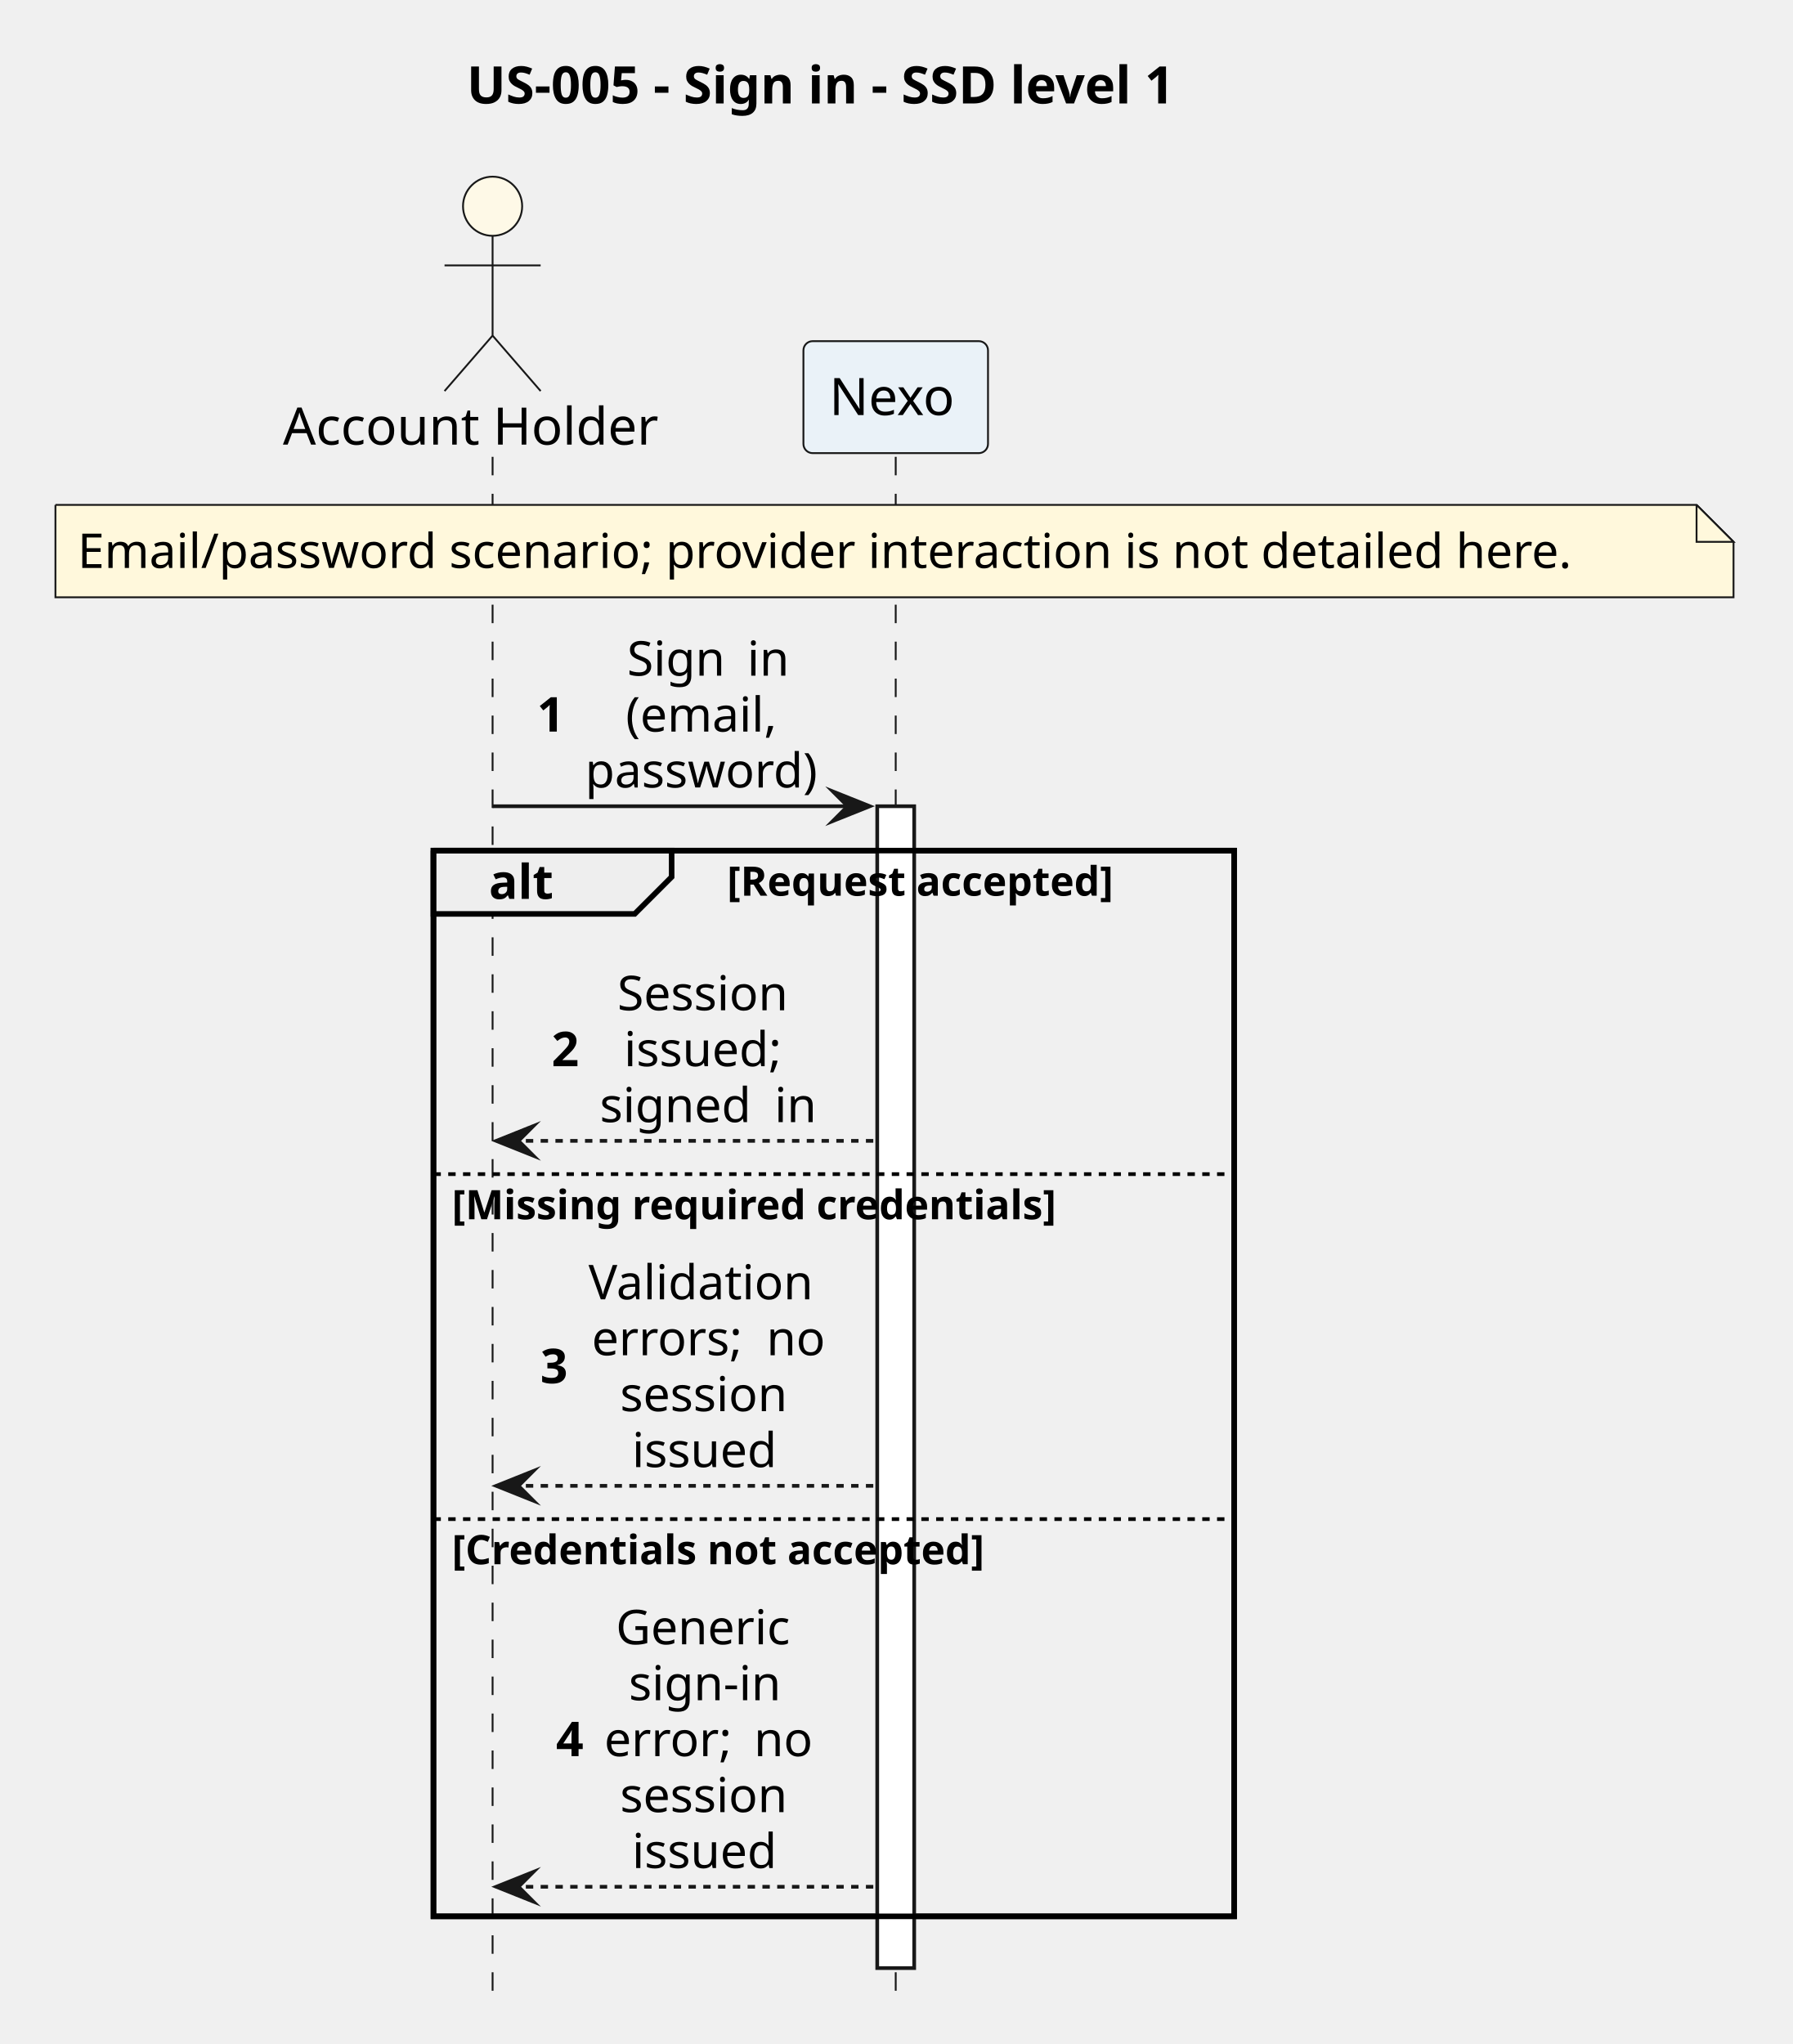
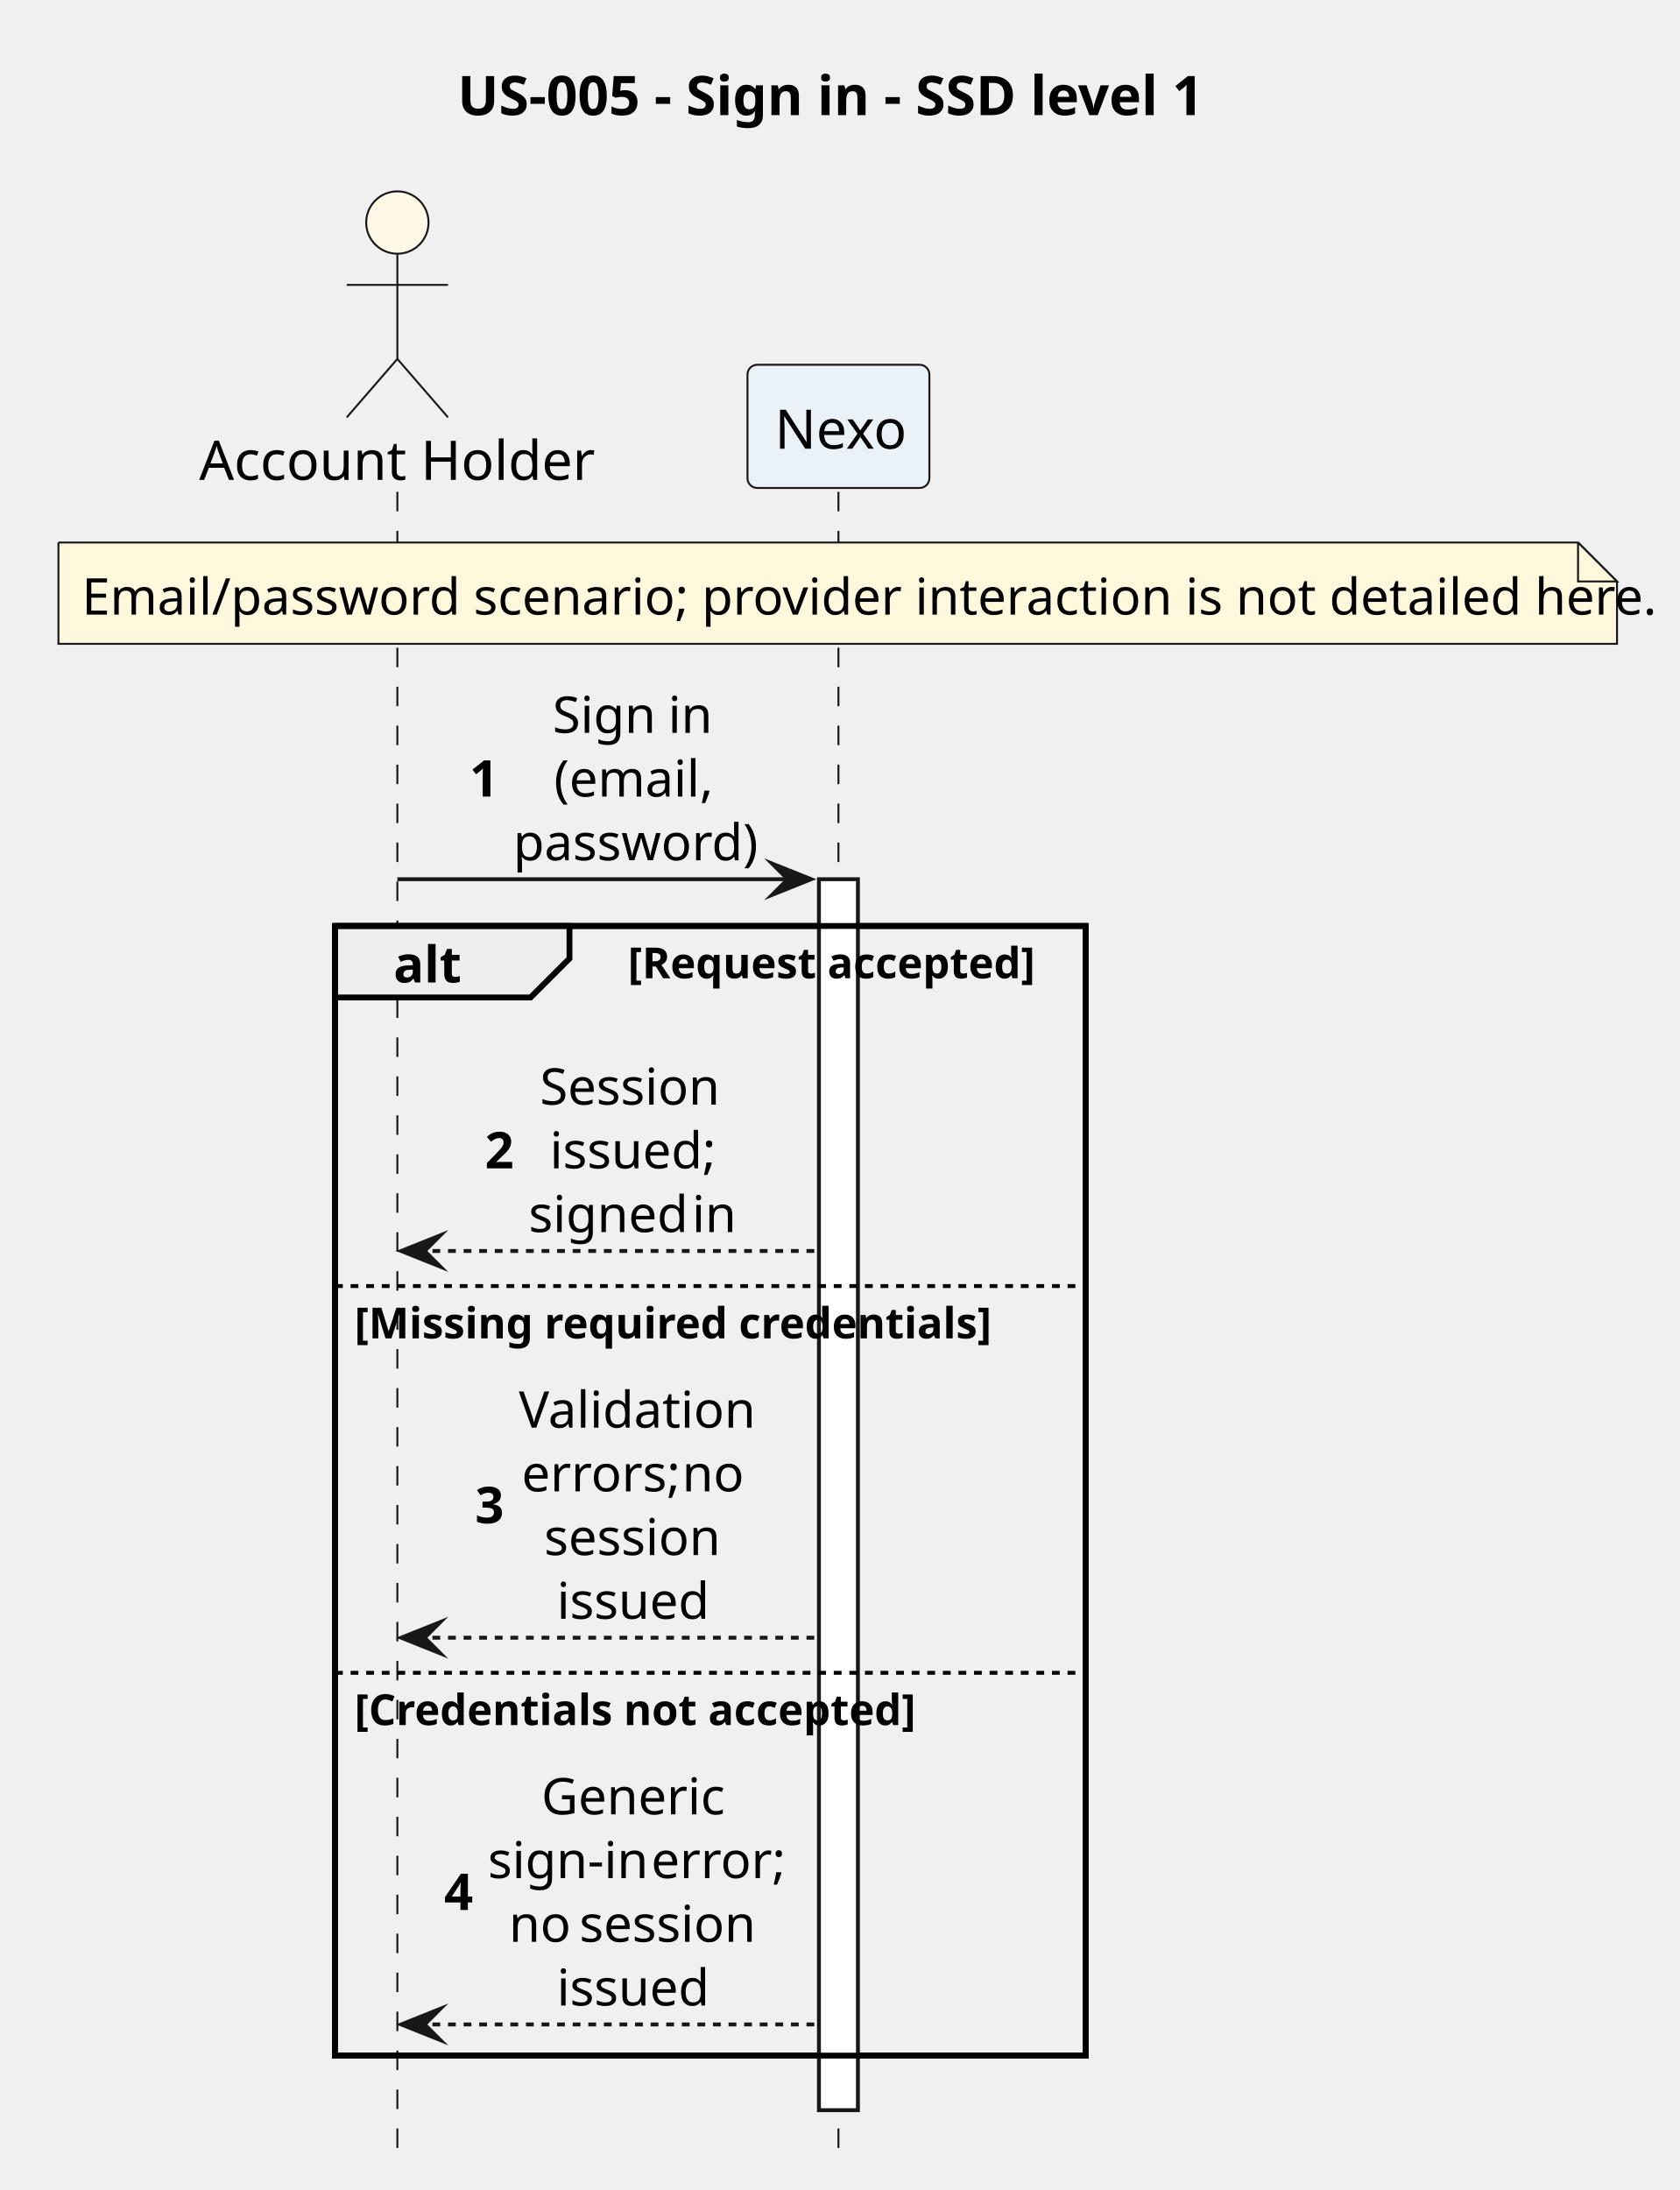
- <svg xmlns="http://www.w3.org/2000/svg" version="1.1" data-diagram-type="SEQUENCE" style="width:485px;height:553px;background:#FFFFFF;" width="485px" height="553px" viewBox="0 0 485 553" zoomAndPan="magnify" preserveAspectRatio="none" contentStyleType="text/css">
+ <svg xmlns="http://www.w3.org/2000/svg" version="1.1" data-diagram-type="SEQUENCE" style="width:431px;height:562px;background:#FFFFFF;" width="431px" height="562px" viewBox="0 0 431 562" zoomAndPan="magnify" preserveAspectRatio="none" contentStyleType="text/css">
  <defs />
  <g font-family="sans-serif" lengthAdjust="spacing">
    <g class="title" data-source-line="1">
-       <text x="126.281" y="27.995" fill="#000" font-size="14" textLength="231.103" font-weight="700">US-005 - Sign in - SSD level 1</text>
+       <text x="117.429" y="29.533" fill="#000" font-size="14" textLength="194.503" font-weight="700">US-005 - Sign in - SSD level 1</text>
    </g>
-     <rect x="117.269" y="230.125" width="216.62" height="288.336" fill="none" style="stroke:#000;stroke-width:1.5;" />
+     <rect x="85.984" y="237.625" width="192.642" height="289.891" fill="none" style="stroke:#000;stroke-width:1.5;" />
    <g>
-       <rect x="129.769" y="123.594" width="8" height="418.867" fill="#000" fill-opacity="0" />
-       <line x1="133.269" y1="123.594" x2="133.269" y2="542.461" style="stroke:#181818;stroke-width:0.5;stroke-dasharray:5,5;" />
+       <rect x="98.484" y="126.219" width="8" height="425.297" fill="#000" fill-opacity="0" />
+       <line x1="101.984" y1="126.219" x2="101.984" y2="551.516" style="stroke:#181818;stroke-width:0.5;stroke-dasharray:5,5;" />
    </g>
    <g>
-       <rect x="238.833" y="123.594" width="8" height="418.867" fill="#000" fill-opacity="0" />
-       <line x1="242.333" y1="123.594" x2="242.333" y2="542.461" style="stroke:#181818;stroke-width:0.5;stroke-dasharray:5,5;" />
+       <rect x="211.681" y="126.219" width="8" height="425.297" fill="#000" fill-opacity="0" />
+       <line x1="215.181" y1="126.219" x2="215.181" y2="551.516" style="stroke:#181818;stroke-width:0.5;stroke-dasharray:5,5;" />
    </g>
    <g>
-       <rect x="237.333" y="218.125" width="10" height="314.336" fill="#FFF" style="stroke:#181818;stroke-width:1;" />
+       <rect x="210.181" y="225.625" width="10" height="315.891" fill="#FFF" style="stroke:#181818;stroke-width:1;" />
    </g>
-     <text x="76.538" y="120.292" fill="#000" font-size="14" textLength="107.461">Account Holder</text>
-     <ellipse cx="133.269" cy="55.797" rx="8" ry="8" fill="#FEF9E7" style="stroke:#181818;stroke-width:0.5;" />
-     <path d="M133.269,63.797 L133.269,90.797 M120.269,71.797 L146.269,71.797 M133.269,90.797 L120.269,105.797 M133.269,90.797 L146.269,105.797" style="stroke:#181818;stroke-width:0.5;" fill="none" />
-     <rect x="217.365" y="92.297" width="49.937" height="30.297" fill="#EAF2F8" style="stroke:#181818;stroke-width:0.5;" rx="2.5" ry="2.5" />
-     <text x="224.365" y="112.292" fill="#000" font-size="14" textLength="35.937">Nexo</text>
-     <path d="M15,136.594 L15,161.594 L469,161.594 L469,146.594 L459,136.594 L15,136.594" style="stroke:#181818;stroke-width:0.5;" fill="#FFF8DC" />
-     <path d="M459,136.594 L459,146.594 L469,146.594 L459,136.594" style="stroke:#181818;stroke-width:0.5;" fill="#FFF8DC" />
-     <text x="21" y="153.661" fill="#000" font-size="13" textLength="433.666">Email/password scenario; provider interaction is not detailed here.</text>
-     <polygon points="225.333,214.125,235.333,218.125,225.333,222.125,229.333,218.125" fill="#181818" style="stroke:#181818;stroke-width:1;stroke-linejoin:miter;stroke-miterlimit:10;" />
-     <line x1="133.269" y1="218.125" x2="231.333" y2="218.125" style="stroke:#181818;stroke-width:1;" />
-     <text x="145.269" y="197.926" fill="#000" font-size="13" font-weight="700">1</text>
-     <text x="169.654" y="182.793" fill="#000" font-size="13" textLength="28.355">Sign</text>
-     <text x="198.009" y="182.793" fill="#000" font-size="13"> </text>
-     <text x="202.142" y="182.793" fill="#000" font-size="13" textLength="11.851">in</text>
-     <text x="169.296" y="197.926" fill="#000" font-size="13" textLength="45.056">(email,</text>
-     <text x="158.314" y="213.059" fill="#000" font-size="13" textLength="67.019">password)</text>
-     <path d="M117.269,230.125 L181.712,230.125 L181.712,237.258 L171.712,247.258 L117.269,247.258 L117.269,230.125" style="stroke:#000;stroke-width:1.5;" fill="#EEE" />
-     <rect x="117.269" y="230.125" width="216.62" height="288.336" fill="none" style="stroke:#000;stroke-width:1.5;" />
-     <text x="132.269" y="243.192" fill="#000" font-size="13" textLength="19.443" font-weight="700">alt</text>
-     <text x="196.712" y="242.335" fill="#000" font-size="11" textLength="121.177" font-weight="700">[Request accepted]</text>
-     <polygon points="144.269,304.656,134.269,308.656,144.269,312.656,140.269,308.656" fill="#181818" style="stroke:#181818;stroke-width:1;stroke-linejoin:miter;stroke-miterlimit:10;" />
-     <line x1="138.269" y1="308.656" x2="236.333" y2="308.656" style="stroke:#181818;stroke-width:1;stroke-dasharray:2,2;" />
-     <text x="149.223" y="288.458" fill="#000" font-size="13" font-weight="700">2</text>
-     <text x="167.023" y="273.325" fill="#000" font-size="13" textLength="49.601">Session</text>
-     <text x="168.81" y="288.458" fill="#000" font-size="13" textLength="46.027">issued;</text>
-     <text x="162.269" y="303.59" fill="#000" font-size="13" textLength="43.126">signed</text>
-     <text x="205.395" y="303.59" fill="#000" font-size="13"> </text>
-     <text x="209.527" y="303.59" fill="#000" font-size="13" textLength="11.851">in</text>
-     <line x1="117.269" y1="317.656" x2="333.889" y2="317.656" style="stroke:#000;stroke-width:1;stroke-dasharray:2,2;" />
-     <text x="122.269" y="329.867" fill="#000" font-size="11" textLength="187.462" font-weight="700">[Missing required credentials]</text>
-     <polygon points="144.269,397.992,134.269,401.992,144.269,405.992,140.269,401.992" fill="#181818" style="stroke:#181818;stroke-width:1;stroke-linejoin:miter;stroke-miterlimit:10;" />
-     <line x1="138.269" y1="401.992" x2="236.333" y2="401.992" style="stroke:#181818;stroke-width:1;stroke-dasharray:2,2;" />
-     <text x="146.177" y="374.227" fill="#000" font-size="13" font-weight="700">3</text>
-     <text x="159.222" y="351.528" fill="#000" font-size="13" textLength="65.203">Validation</text>
-     <text x="160.092" y="366.661" fill="#000" font-size="13" textLength="43.139">errors;</text>
-     <text x="203.23" y="366.661" fill="#000" font-size="13"> </text>
-     <text x="207.363" y="366.661" fill="#000" font-size="13" textLength="16.193">no</text>
-     <text x="167.763" y="381.793" fill="#000" font-size="13" textLength="48.122">session</text>
-     <text x="171" y="396.926" fill="#000" font-size="13" textLength="41.647">issued</text>
-     <line x1="117.269" y1="410.992" x2="333.889" y2="410.992" style="stroke:#000;stroke-width:1;stroke-dasharray:2,2;" />
-     <text x="122.269" y="423.203" fill="#000" font-size="11" textLength="165.645" font-weight="700">[Credentials not accepted]</text>
-     <polygon points="144.269,506.461,134.269,510.461,144.269,514.461,140.269,510.461" fill="#181818" style="stroke:#181818;stroke-width:1;stroke-linejoin:miter;stroke-miterlimit:10;" />
-     <line x1="138.269" y1="510.461" x2="236.333" y2="510.461" style="stroke:#181818;stroke-width:1;stroke-dasharray:2,2;" />
-     <text x="150.433" y="475.129" fill="#000" font-size="13" font-weight="700">4</text>
-     <text x="166.617" y="444.864" fill="#000" font-size="13" textLength="50.413">Generic</text>
-     <text x="170.115" y="459.997" fill="#000" font-size="13" textLength="43.418">sign-in</text>
-     <text x="163.478" y="475.129" fill="#000" font-size="13" textLength="36.366">error;</text>
-     <text x="199.844" y="475.129" fill="#000" font-size="13"> </text>
-     <text x="203.976" y="475.129" fill="#000" font-size="13" textLength="16.193">no</text>
-     <text x="167.763" y="490.262" fill="#000" font-size="13" textLength="48.122">session</text>
-     <text x="171" y="505.395" fill="#000" font-size="13" textLength="41.647">issued</text>
+     <text x="51.126" y="123.143" fill="#000" font-size="14" textLength="95.717">Account Holder</text>
+     <ellipse cx="101.984" cy="57.109" rx="8" ry="8" fill="#FEF9E7" style="stroke:#181818;stroke-width:0.5;" />
+     <path d="M101.984,65.109 L101.984,92.109 M88.984,73.109 L114.984,73.109 M101.984,92.109 L88.984,107.109 M101.984,92.109 L114.984,107.109" style="stroke:#181818;stroke-width:0.5;" fill="none" />
+     <rect x="191.839" y="93.609" width="46.683" height="31.609" fill="#EAF2F8" style="stroke:#181818;stroke-width:0.5;" rx="2.5" ry="2.5" />
+     <text x="198.839" y="115.143" fill="#000" font-size="14" textLength="32.683">Nexo</text>
+     <path d="M15,139.219 L15,165.219 L415,165.219 L415,149.219 L405,139.219 L15,139.219" style="stroke:#181818;stroke-width:0.5;" fill="#FFF8DC" />
+     <path d="M405,139.219 L405,149.219 L415,149.219 L405,139.219" style="stroke:#181818;stroke-width:0.5;" fill="#FFF8DC" />
+     <text x="21" y="157.714" fill="#000" font-size="13" textLength="379.361">Email/password scenario; provider interaction is not detailed here.</text>
+     <polygon points="198.181,221.625,208.181,225.625,198.181,229.625,202.181,225.625" fill="#181818" style="stroke:#181818;stroke-width:1;stroke-linejoin:miter;stroke-miterlimit:10;" />
+     <line x1="101.984" y1="225.625" x2="204.181" y2="225.625" style="stroke:#181818;stroke-width:1;" />
+     <text x="120.484" y="204.417" fill="#000" font-size="13" font-weight="700">1</text>
+     <text x="141.823" y="188.065" fill="#000" font-size="13" textLength="26.019">Sign</text>
+     <text x="167.842" y="188.065" fill="#000" font-size="13"> </text>
+     <text x="171.454" y="188.065" fill="#000" font-size="13" textLength="10.118">in</text>
+     <text x="142.194" y="204.417" fill="#000" font-size="13" textLength="39.006">(email,</text>
+     <text x="131.714" y="220.769" fill="#000" font-size="13" textLength="59.966">password)</text>
+     <path d="M85.984,237.625 L146.155,237.625 L146.155,245.977 L136.155,255.977 L85.984,255.977 L85.984,237.625" style="stroke:#000;stroke-width:1.5;" fill="#EEE" />
+     <rect x="85.984" y="237.625" width="192.642" height="289.891" fill="none" style="stroke:#000;stroke-width:1.5;" />
+     <text x="100.984" y="252.12" fill="#000" font-size="13" textLength="15.171" font-weight="700">alt</text>
+     <text x="161.155" y="251.044" fill="#000" font-size="11" textLength="101.471" font-weight="700">[Request accepted]</text>
+     <polygon points="112.984,317.031,102.984,321.031,112.984,325.031,108.984,321.031" fill="#181818" style="stroke:#181818;stroke-width:1;stroke-linejoin:miter;stroke-miterlimit:10;" />
+     <line x1="106.984" y1="321.031" x2="209.181" y2="321.031" style="stroke:#181818;stroke-width:1;stroke-dasharray:2,2;" />
+     <text x="124.448" y="299.823" fill="#000" font-size="13" font-weight="700">2</text>
+     <text x="138.573" y="283.472" fill="#000" font-size="13" textLength="46.249">Session</text>
+     <text x="141.103" y="299.823" fill="#000" font-size="13" textLength="41.19">issued;</text>
+     <text x="135.678" y="316.175" fill="#000" font-size="13" textLength="38.308">signed</text>
+     <text x="173.987" y="316.175" fill="#000" font-size="13"> </text>
+     <text x="177.598" y="316.175" fill="#000" font-size="13" textLength="10.118">in</text>
+     <line x1="85.984" y1="330.031" x2="278.626" y2="330.031" style="stroke:#000;stroke-width:1;stroke-dasharray:2,2;" />
+     <text x="90.984" y="343.45" fill="#000" font-size="11" textLength="156.481" font-weight="700">[Missing required credentials]</text>
+     <polygon points="112.984,416.273,102.984,420.273,112.984,424.273,108.984,420.273" fill="#181818" style="stroke:#181818;stroke-width:1;stroke-linejoin:miter;stroke-miterlimit:10;" />
+     <line x1="106.984" y1="420.273" x2="209.181" y2="420.273" style="stroke:#181818;stroke-width:1;stroke-dasharray:2,2;" />
+     <text x="121.919" y="390.89" fill="#000" font-size="13" font-weight="700">3</text>
+     <text x="133.149" y="366.362" fill="#000" font-size="13" textLength="57.097">Validation</text>
+     <text x="133.882" y="382.714" fill="#000" font-size="13" textLength="37.559">errors;</text>
+     <text x="171.441" y="382.714" fill="#000" font-size="13"> </text>
+     <text x="175.053" y="382.714" fill="#000" font-size="13" textLength="14.46">no</text>
+     <text x="139.658" y="399.065" fill="#000" font-size="13" textLength="44.078">session</text>
+     <text x="142.908" y="415.417" fill="#000" font-size="13" textLength="37.578">issued</text>
+     <line x1="85.984" y1="429.273" x2="278.626" y2="429.273" style="stroke:#000;stroke-width:1;stroke-dasharray:2,2;" />
+     <text x="90.984" y="442.692" fill="#000" font-size="11" textLength="138.139" font-weight="700">[Credentials not accepted]</text>
+     <polygon points="112.984,515.516,102.984,519.516,112.984,523.516,108.984,519.516" fill="#181818" style="stroke:#181818;stroke-width:1;stroke-linejoin:miter;stroke-miterlimit:10;" />
+     <line x1="106.984" y1="519.516" x2="209.181" y2="519.516" style="stroke:#181818;stroke-width:1;stroke-dasharray:2,2;" />
+     <text x="113.984" y="490.132" fill="#000" font-size="13" font-weight="700">4</text>
+     <text x="138.938" y="465.604" fill="#000" font-size="13" textLength="45.519">Generic</text>
+     <text x="125.214" y="481.956" fill="#000" font-size="13" textLength="38.295">sign-in</text>
+     <text x="163.51" y="481.956" fill="#000" font-size="13"> </text>
+     <text x="167.122" y="481.956" fill="#000" font-size="13" textLength="31.059">error;</text>
+     <text x="130.623" y="498.308" fill="#000" font-size="13" textLength="14.46">no</text>
+     <text x="145.083" y="498.308" fill="#000" font-size="13"> </text>
+     <text x="148.694" y="498.308" fill="#000" font-size="13" textLength="44.078">session</text>
+     <text x="142.908" y="514.659" fill="#000" font-size="13" textLength="37.578">issued</text>
  </g>
</svg>
